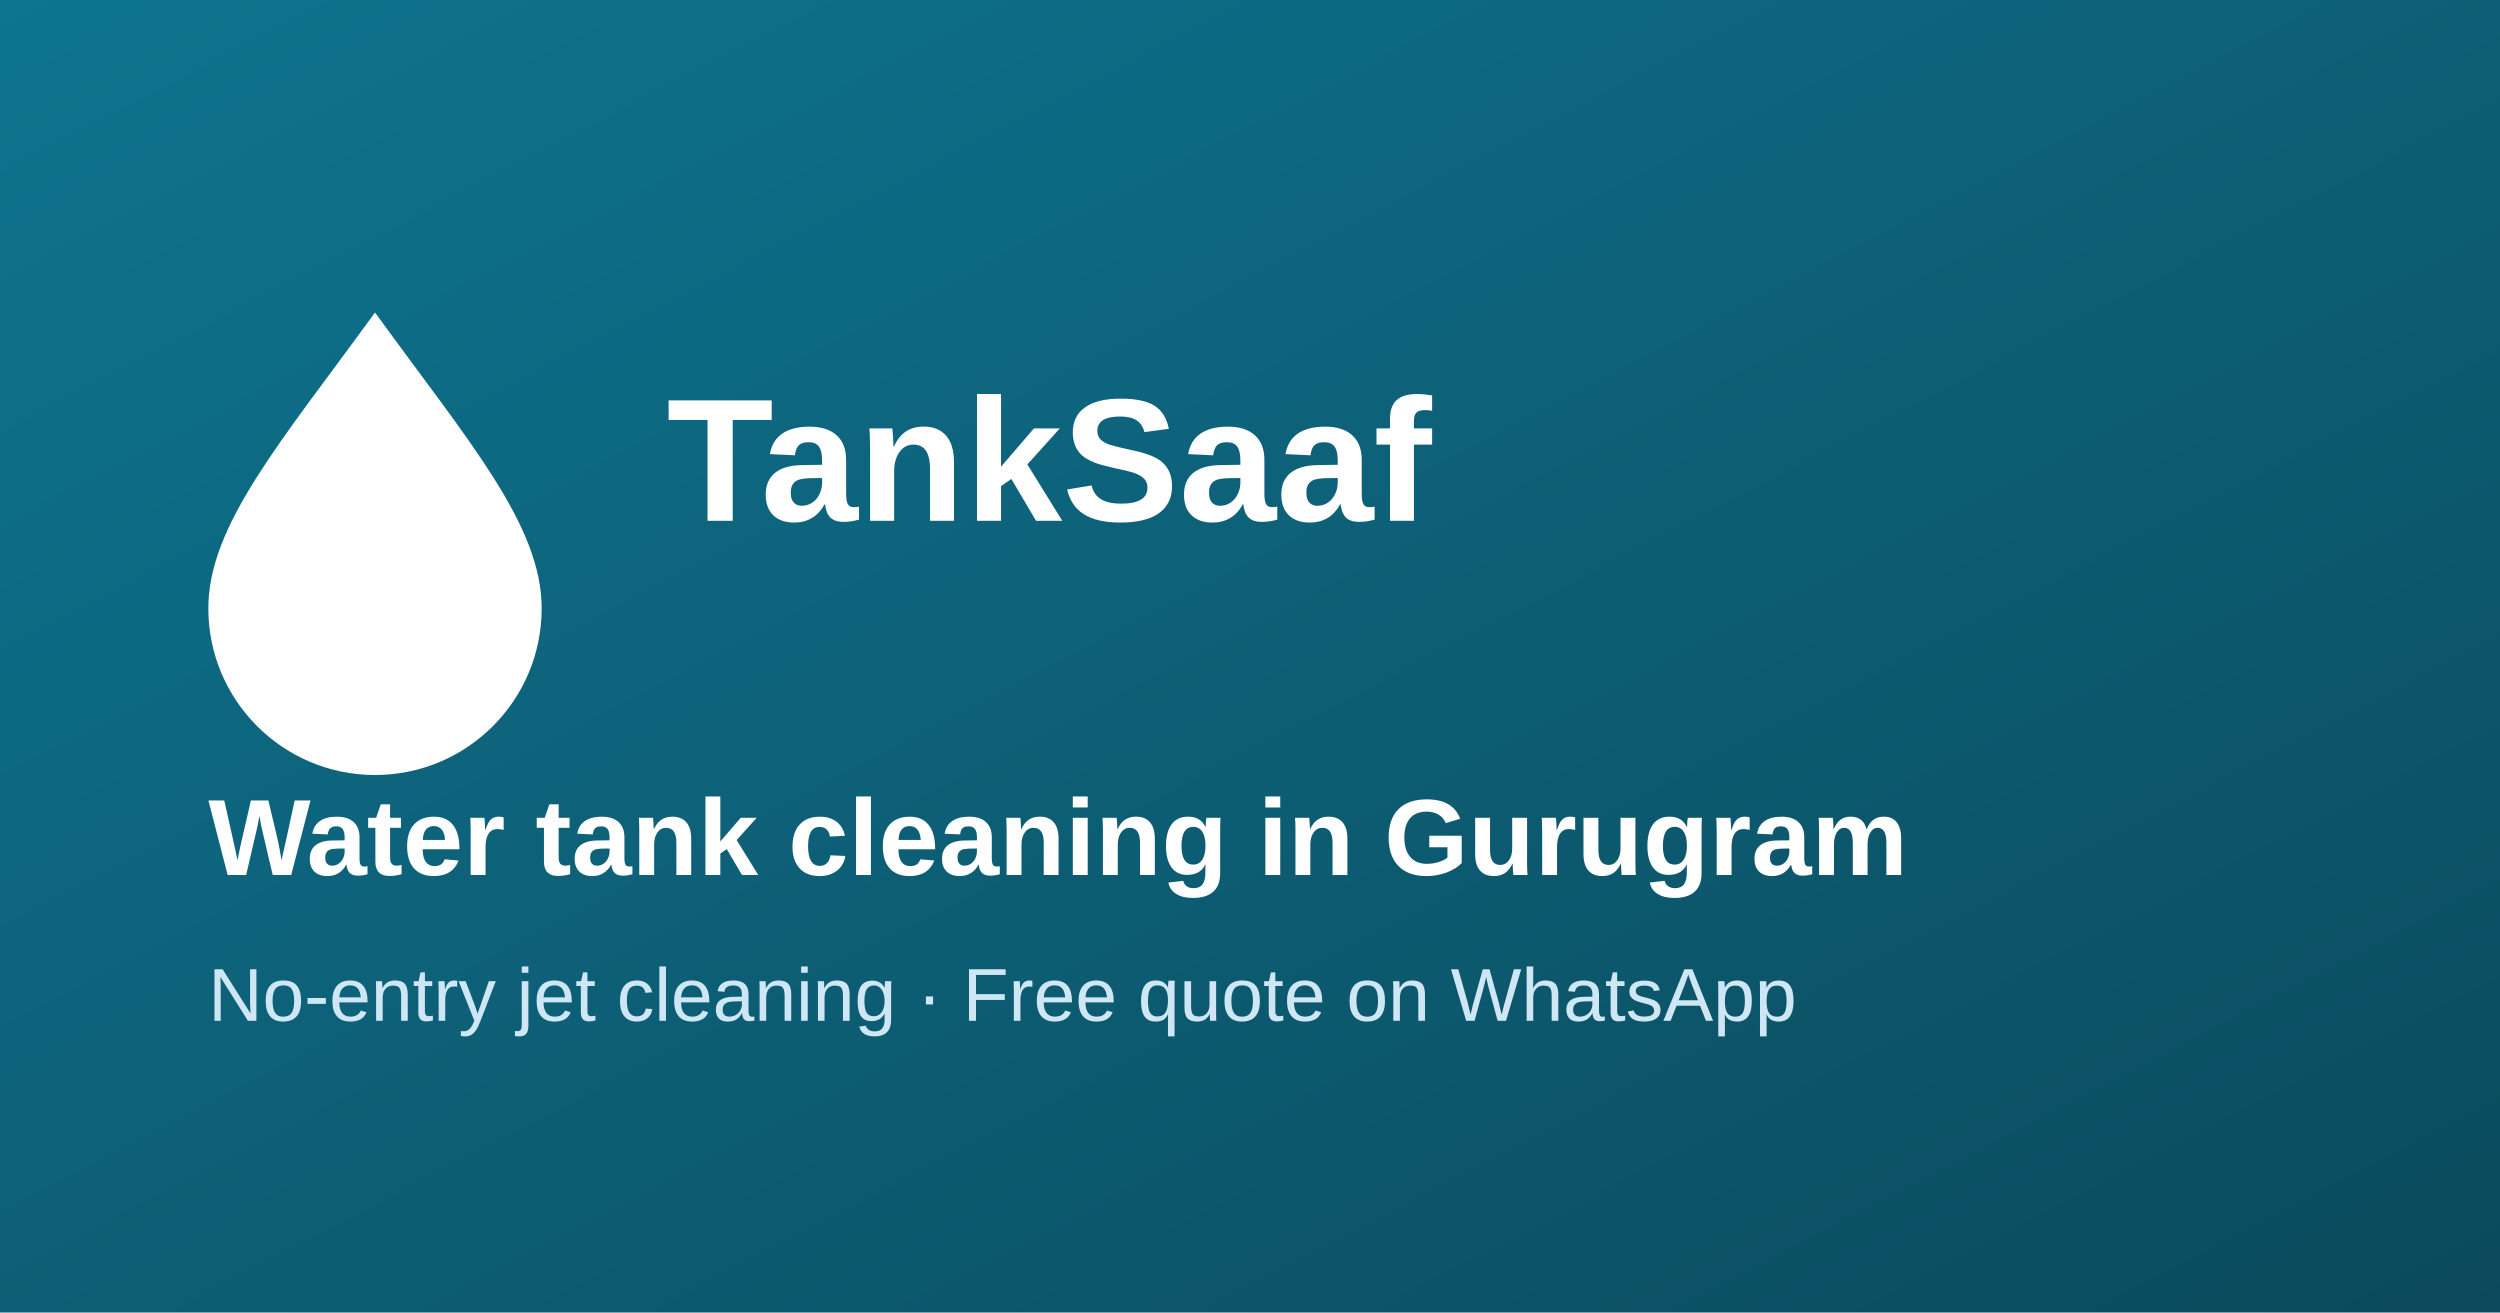
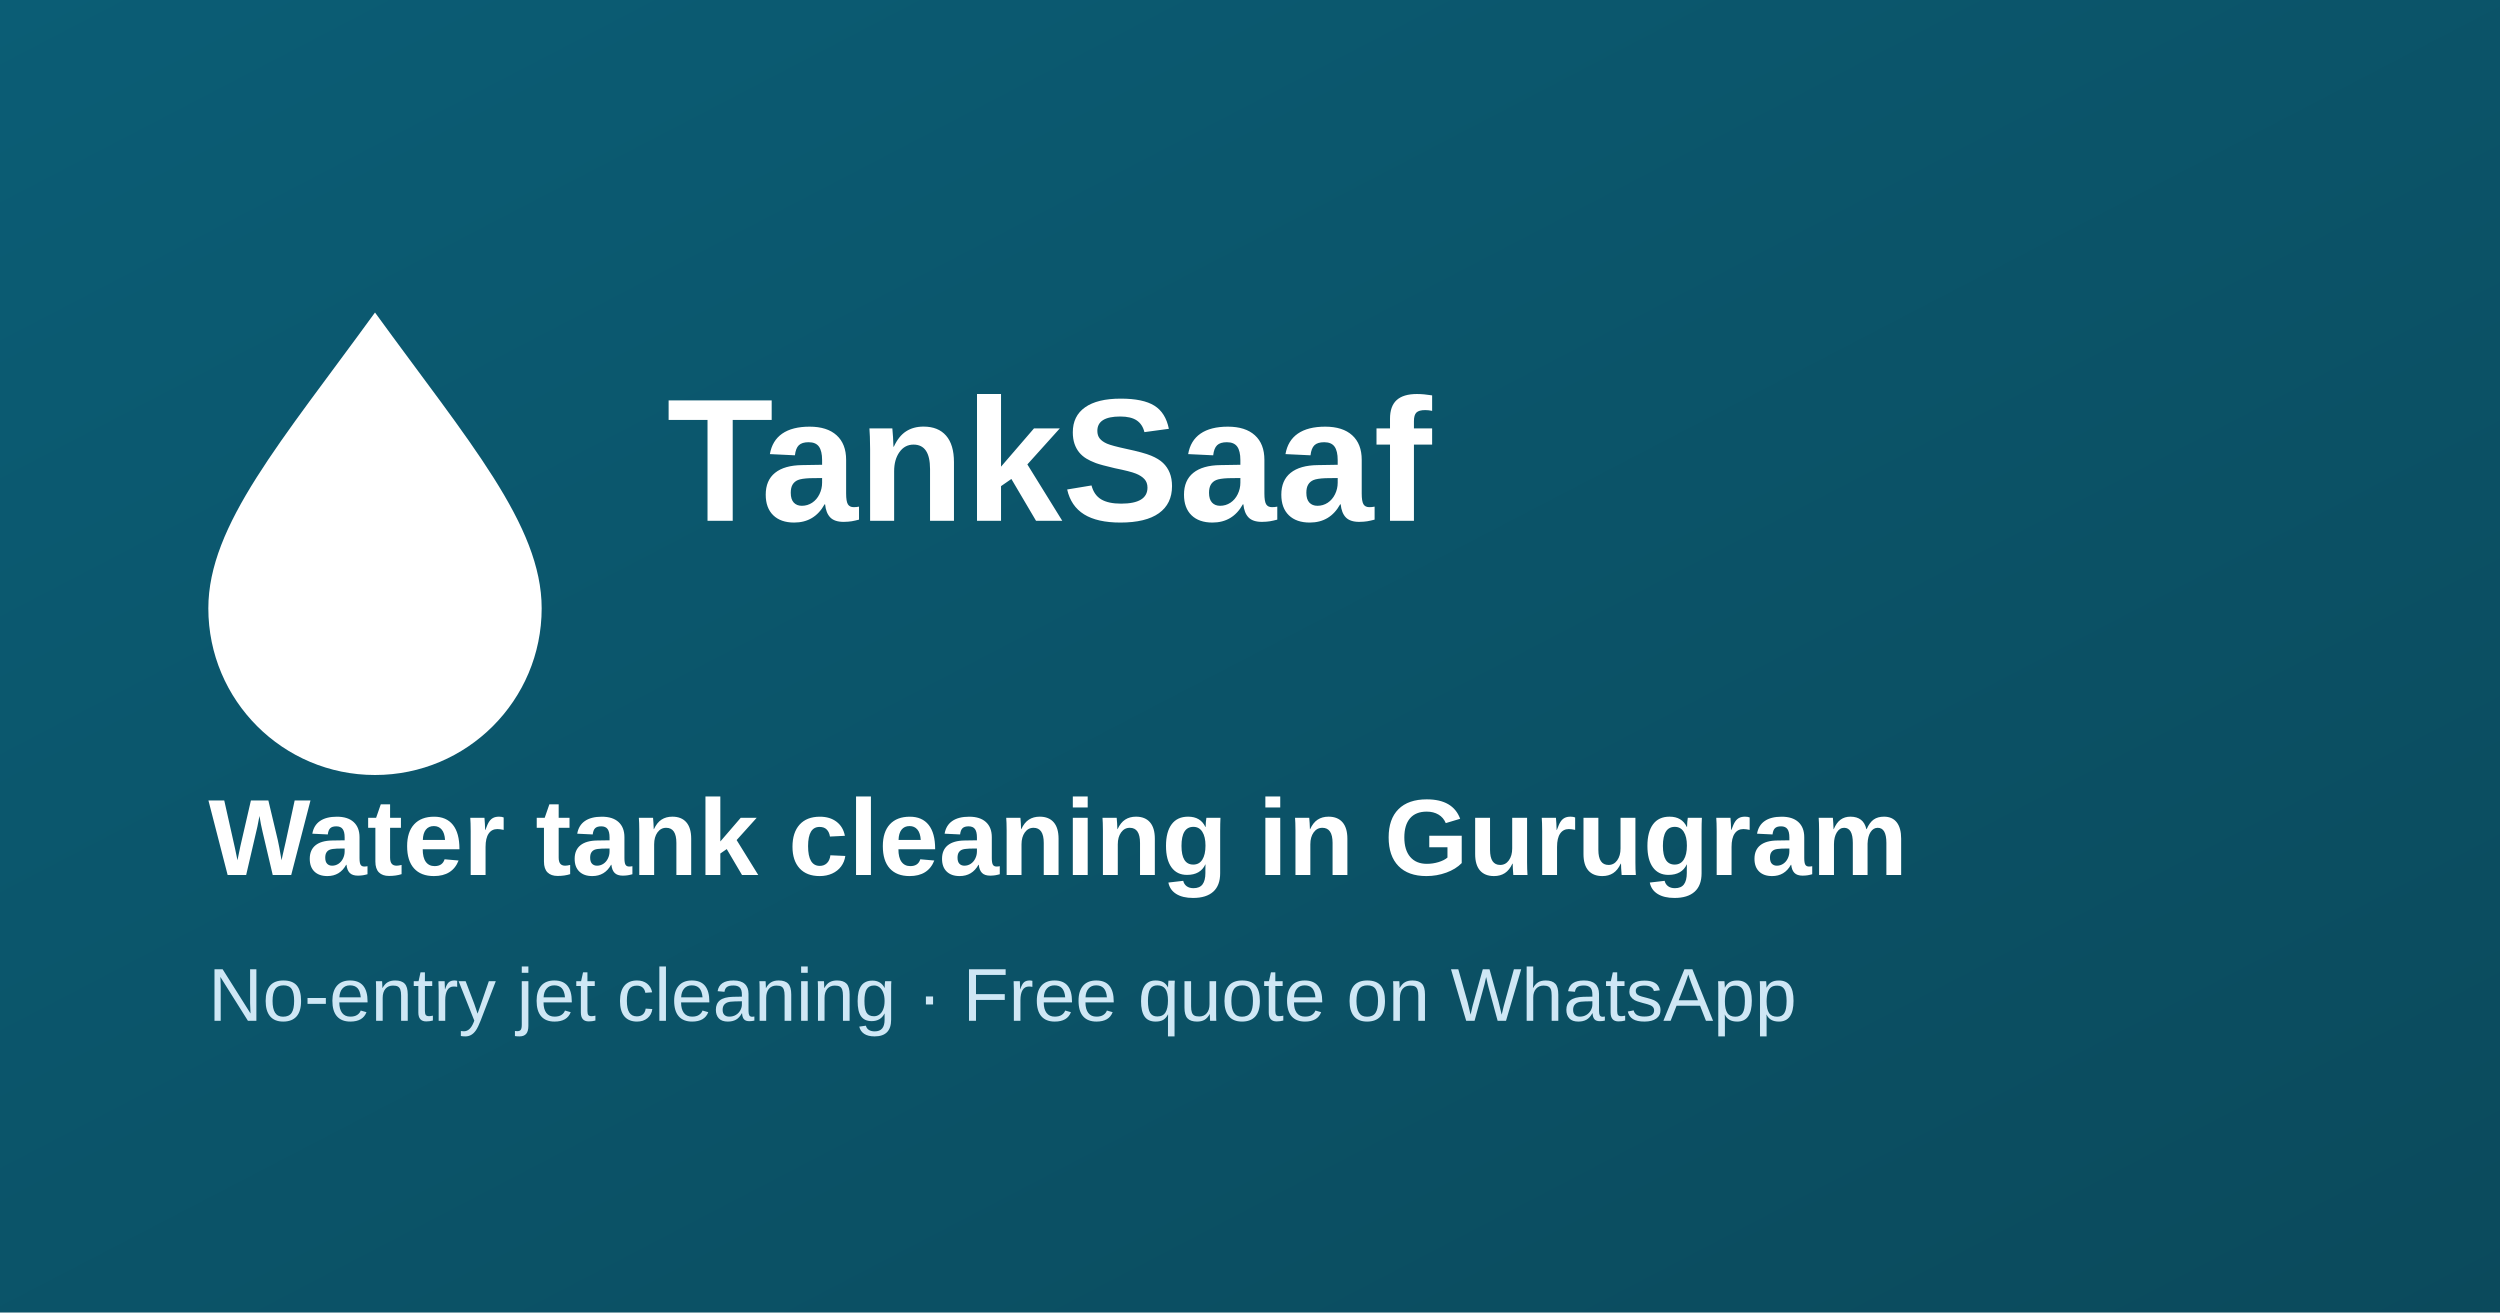
<svg xmlns="http://www.w3.org/2000/svg" width="1200" height="630" viewBox="0 0 1200 630">
  <defs>
    <linearGradient id="g" x1="0" y1="0" x2="1" y2="1">
-       <stop offset="0" stop-color="#0e7490" />
+       <stop offset="0" stop-color="#0b5d75" />
      <stop offset="1" stop-color="#0b4a5c" />
    </linearGradient>
  </defs>
  <rect width="1200" height="630" fill="url(#g)" />
  <path d="M180 150c45 62 80 102 80 142a80 80 0 0 1-160 0c0-40 35-80 80-142z" fill="#fff" />
  <text x="320" y="250" font-family="Arial, sans-serif" font-size="84" font-weight="800" fill="#fff">TankSaaf</text>
  <text x="100" y="420" font-family="Arial, sans-serif" font-size="52" font-weight="700" fill="#fff">Water tank cleaning in Gurugram</text>
  <text x="100" y="490" font-family="Arial, sans-serif" font-size="36" fill="#cfe7f5">No-entry jet cleaning · Free quote on WhatsApp</text>
</svg>
